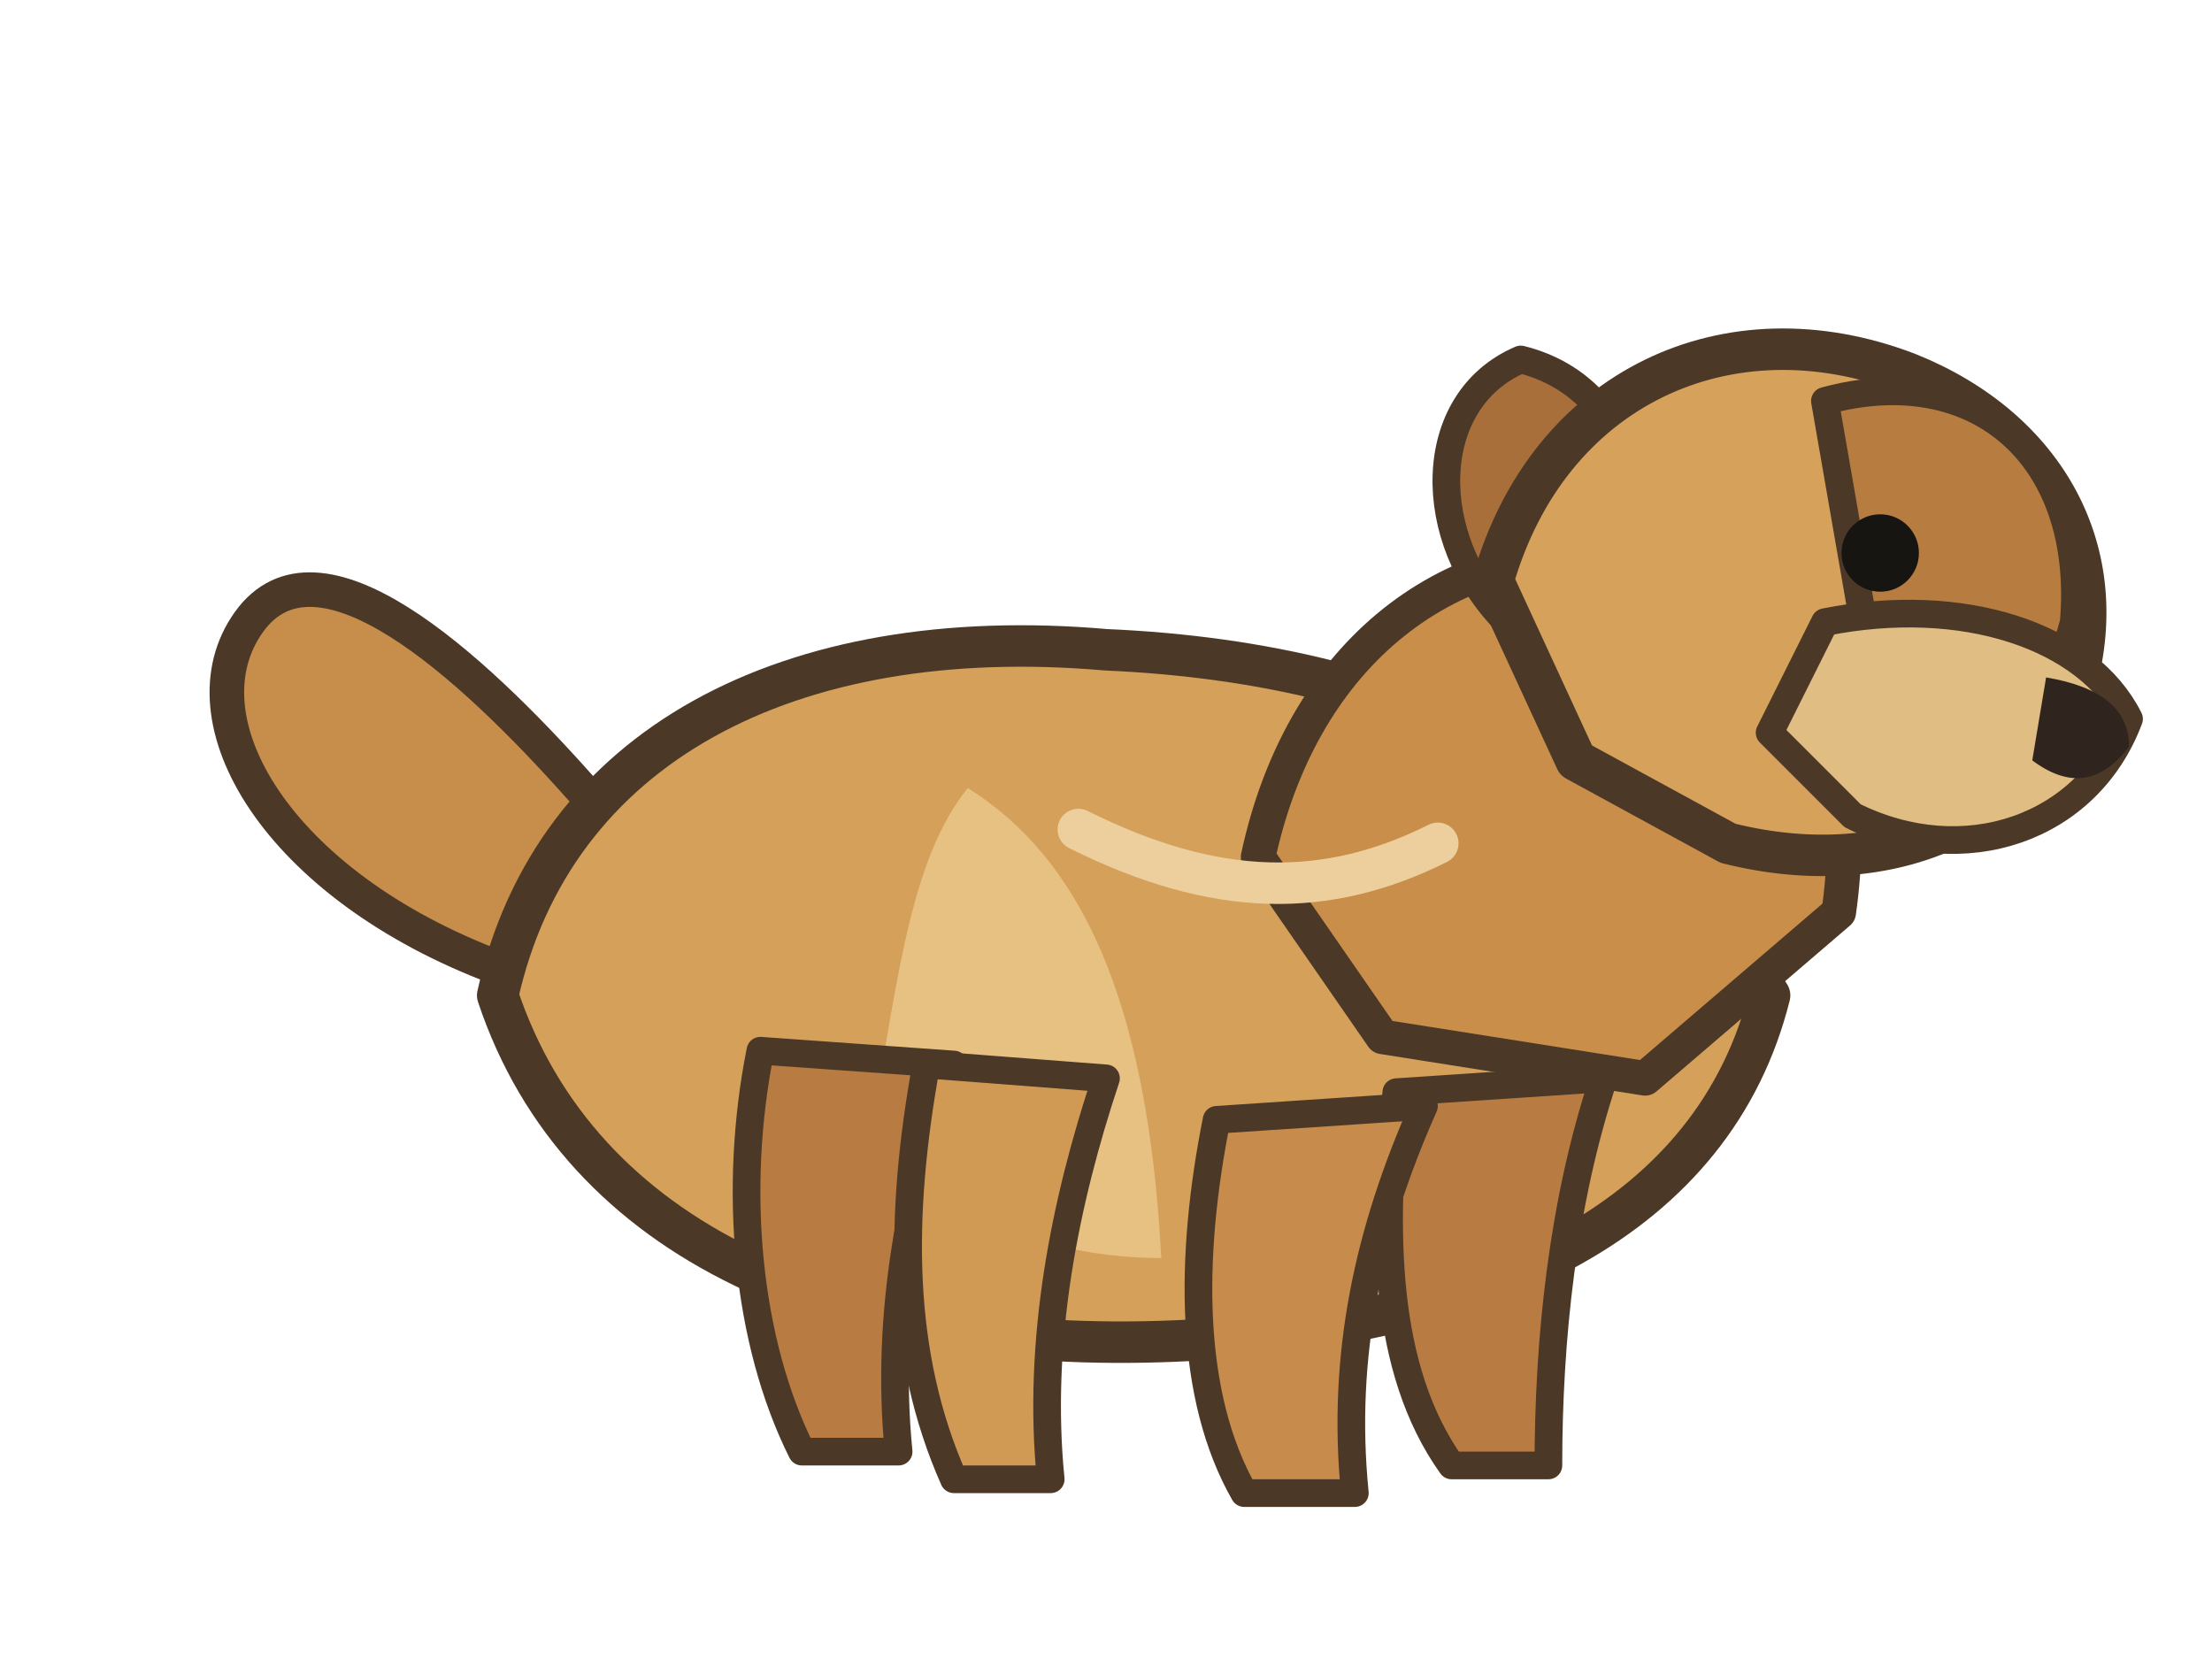
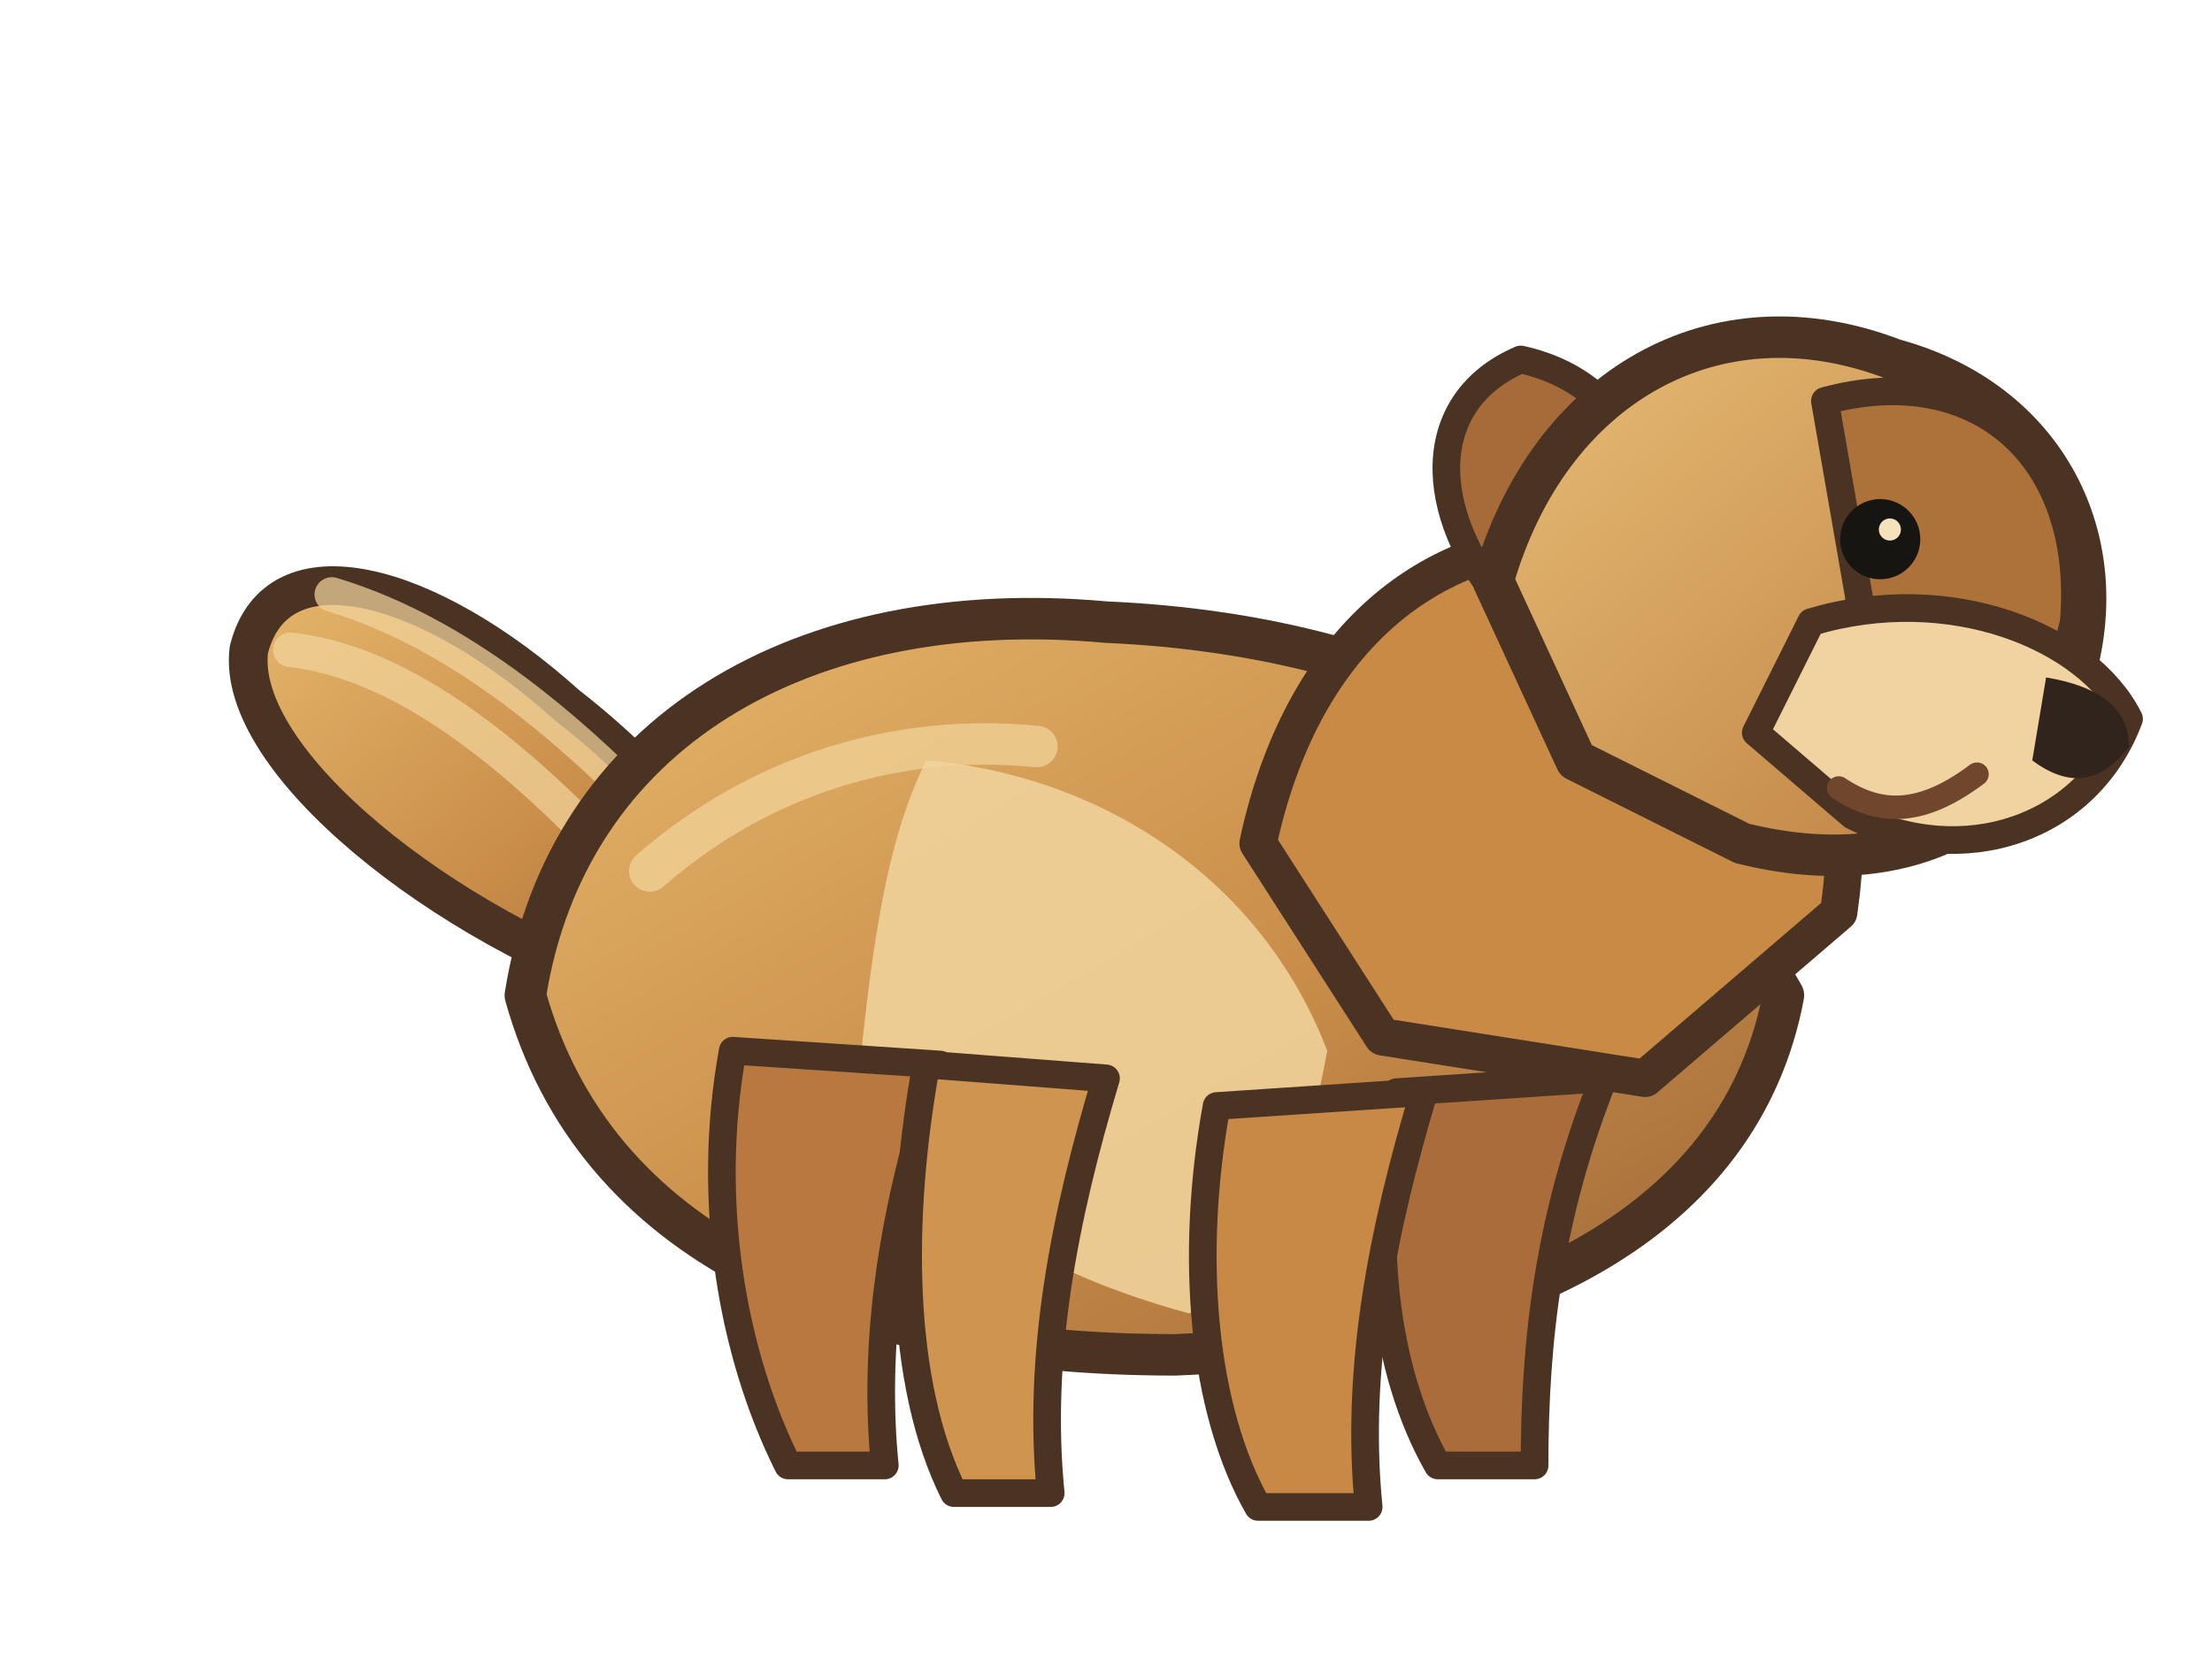
<svg xmlns="http://www.w3.org/2000/svg" viewBox="0 0 160 120" role="img" aria-label="golden retriever pet master artwork">
-   <g id="pet-root" stroke="#4b3827" stroke-linejoin="round" stroke-linecap="round">
-     <path id="tail" d="M36 70 C20 64 13 52 18 45 C23 38 34 48 42 57 C48 63 51 68 53 73Z" fill="#c78d4b" stroke-width="2.5" />
-     <path id="body" d="M36 72 C40 54 57 45 80 47 C103 48 119 57 128 72 C124 88 108 96 85 97 C61 98 42 90 36 72Z" fill="#d4a05a" stroke-width="3" />
-     <path id="chest" d="M70 57 C78 62 83 72 84 91 C76 91 68 88 63 82 C65 70 66 62 70 57Z" fill="#e7c181" stroke="none" />
-     <path id="hind-leg-far" d="M101 79 C100 89 100 99 105 106 L112 106 C112 97 113 87 116 78Z" fill="#b87b42" stroke-width="2" />
-     <path id="hind-leg-near" d="M88 81 C86 91 86 101 90 108 L98 108 C97 98 99 89 103 80Z" fill="#c78b4b" stroke-width="2" />
-     <path id="front-leg-far" d="M55 76 C53 86 54 97 58 105 L65 105 C64 95 66 85 69 77Z" fill="#b87b42" stroke-width="2" />
-     <path id="front-leg-near" d="M67 77 C65 88 65 98 69 107 L76 107 C75 97 77 87 80 78Z" fill="#d09a55" stroke-width="2" />
-     <path id="neck" d="M91 62 C94 48 104 39 118 40 C129 43 135 52 133 66 L119 78 L100 75Z" fill="#c88e4a" stroke-width="2.5" />
-     <path id="ear-far" d="M109 45 C103 39 103 29 110 26 C118 28 120 37 118 45Z" fill="#a86f3b" stroke-width="2" />
-     <path id="head" d="M108 42 C112 28 125 22 138 27 C148 31 153 40 150 50 C147 59 137 64 125 61 L114 55Z" fill="#d5a15b" stroke-width="3" />
-     <path id="ear-near" d="M132 29 C143 26 151 33 150 45 C148 53 141 56 136 52Z" fill="#b77c40" stroke-width="2" />
-     <path id="muzzle" d="M132 45 C142 43 151 46 154 52 C151 60 142 63 134 59 L128 53Z" fill="#e0bd82" stroke-width="2" />
-     <path id="nose" d="M148 49 Q154 50 154 54 Q151 58 147 55Z" fill="#30241e" stroke="none" />
-     <circle id="eye" cx="136" cy="40" r="2.8" fill="#171512" stroke="none" />
-     <path id="markings" d="M78 60 C88 65 96 65 104 61" fill="none" stroke="#edcf9d" stroke-width="3" />
+   <defs>
+     <linearGradient id="goldBody" x1="0" y1="0" x2="1" y2="1">
+       <stop offset="0" stop-color="#e5b66c" />
+       <stop offset=".55" stop-color="#c98d49" />
+       <stop offset="1" stop-color="#9d6738" />
+     </linearGradient>
+     <linearGradient id="goldHead" x1="0" y1="0" x2="1" y2="1">
+       <stop offset="0" stop-color="#e7bd76" />
+       <stop offset="1" stop-color="#bc7d3f" />
+     </linearGradient>
+   </defs>
+   <g id="pet-root" stroke="#4a3323" stroke-linejoin="round" stroke-linecap="round">
+     <path id="tail" d="M47 72 C32 67 17 55 18 47 C20 39 31 42 41 51 C50 58 55 66 58 74Z" fill="url(#goldBody)" stroke-width="2.8" />
+     <path id="tail-feathering" d="M21 47 C30 48 39 56 47 65 M24 43 C34 46 43 54 51 63" fill="none" stroke="#f1d49b" stroke-width="2.5" opacity=".72" />
+     <path id="body" d="M38 72 C41 53 58 43 80 45 C103 46 120 56 129 72 C126 88 110 97 85 98 C61 98 43 90 38 72Z" fill="url(#goldBody)" stroke-width="3" />
+     <path id="chest" d="M67 55 C79 56 91 63 96 76 C94 87 91 93 86 95 C75 92 67 87 62 79 C63 69 64 61 67 55Z" fill="#f0d19a" stroke="none" opacity=".9" />
+     <path id="shoulder" d="M47 63 C55 56 65 53 75 54" fill="none" stroke="#f2d59d" stroke-width="3" opacity=".7" />
+     <path id="front-leg-far" d="M53 76 C51 87 53 98 57 106 L64 106 C63 96 65 86 68 77Z" fill="#b8783f" stroke-width="2" />
+     <path id="front-leg-near" d="M67 77 C65 88 65 100 69 108 L76 108 C75 98 77 88 80 78Z" fill="#cf9550" stroke-width="2" />
+     <path id="hind-leg-far" d="M101 79 C99 89 100 99 104 106 L111 106 C111 97 112 88 116 78Z" fill="#a96c3a" stroke-width="2" />
+     <path id="hind-leg-near" d="M88 80 C86 91 87 102 91 109 L99 109 C98 99 100 89 103 79Z" fill="#c88947" stroke-width="2" />
+     <path id="neck" d="M91 61 C94 47 103 38 117 39 C130 42 135 52 133 66 L119 78 L100 75Z" fill="#c98a46" stroke-width="2.7" />
+     <path id="ear-far" d="M109 44 C103 37 103 29 110 26 C119 28 121 37 118 46Z" fill="#a66b39" stroke-width="2" />
+     <path id="head" d="M108 42 C112 28 124 21 137 26 C148 29 153 39 150 49 C147 59 138 64 126 61 L114 55Z" fill="url(#goldHead)" stroke-width="3" />
+     <path id="ear-near" d="M132 29 C143 26 151 33 150 45 C148 54 141 57 136 52Z" fill="#ad713a" stroke-width="2" />
+     <path id="muzzle" d="M131 45 C141 42 151 46 154 52 C151 60 142 63 134 59 L127 53Z" fill="#f0d3a0" stroke-width="2" />
+     <path id="nose" d="M148 49 Q154 50 154 54 Q151 58 147 55Z" fill="#30241d" stroke="none" />
+     <circle id="eye" cx="136" cy="39" r="2.9" fill="#171512" stroke="none" />
+     <circle cx="136.7" cy="38.3" r=".8" fill="#f3e2bc" stroke="none" />
+     <path id="mouth" d="M143 56 C139 59 136 59 133 57" fill="none" stroke="#70462d" stroke-width="1.7" />
  </g>
</svg>
